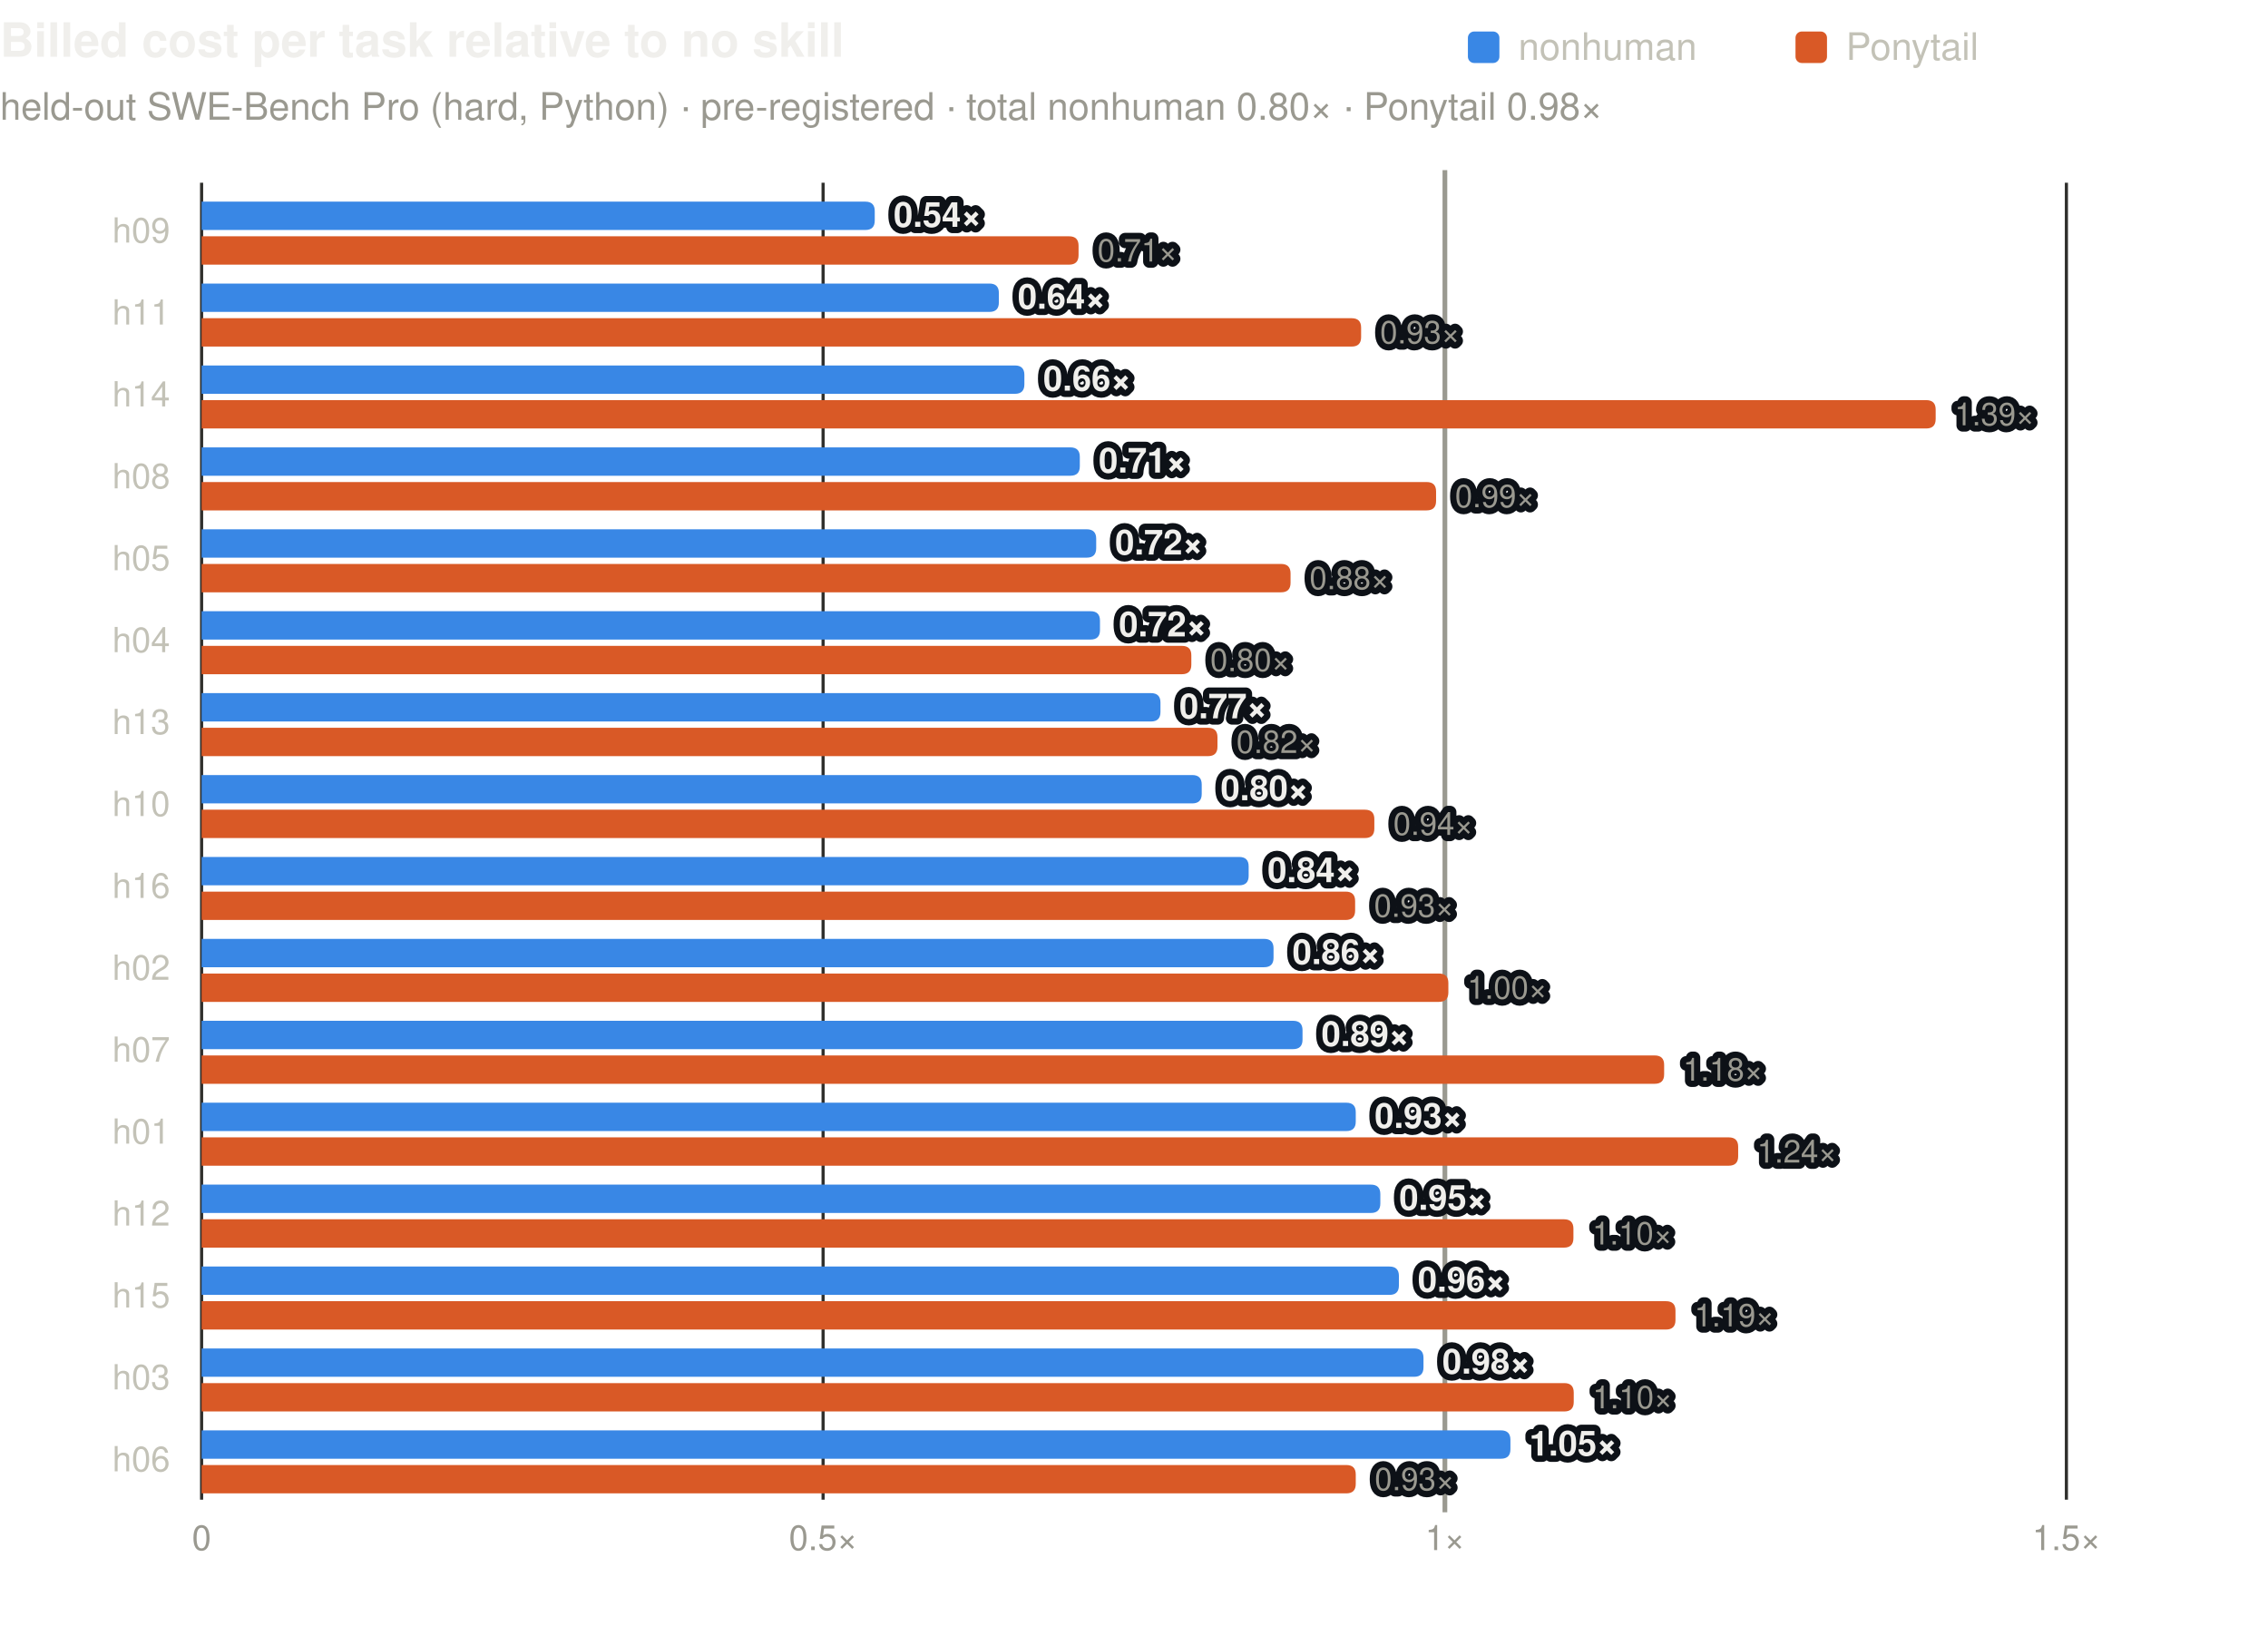
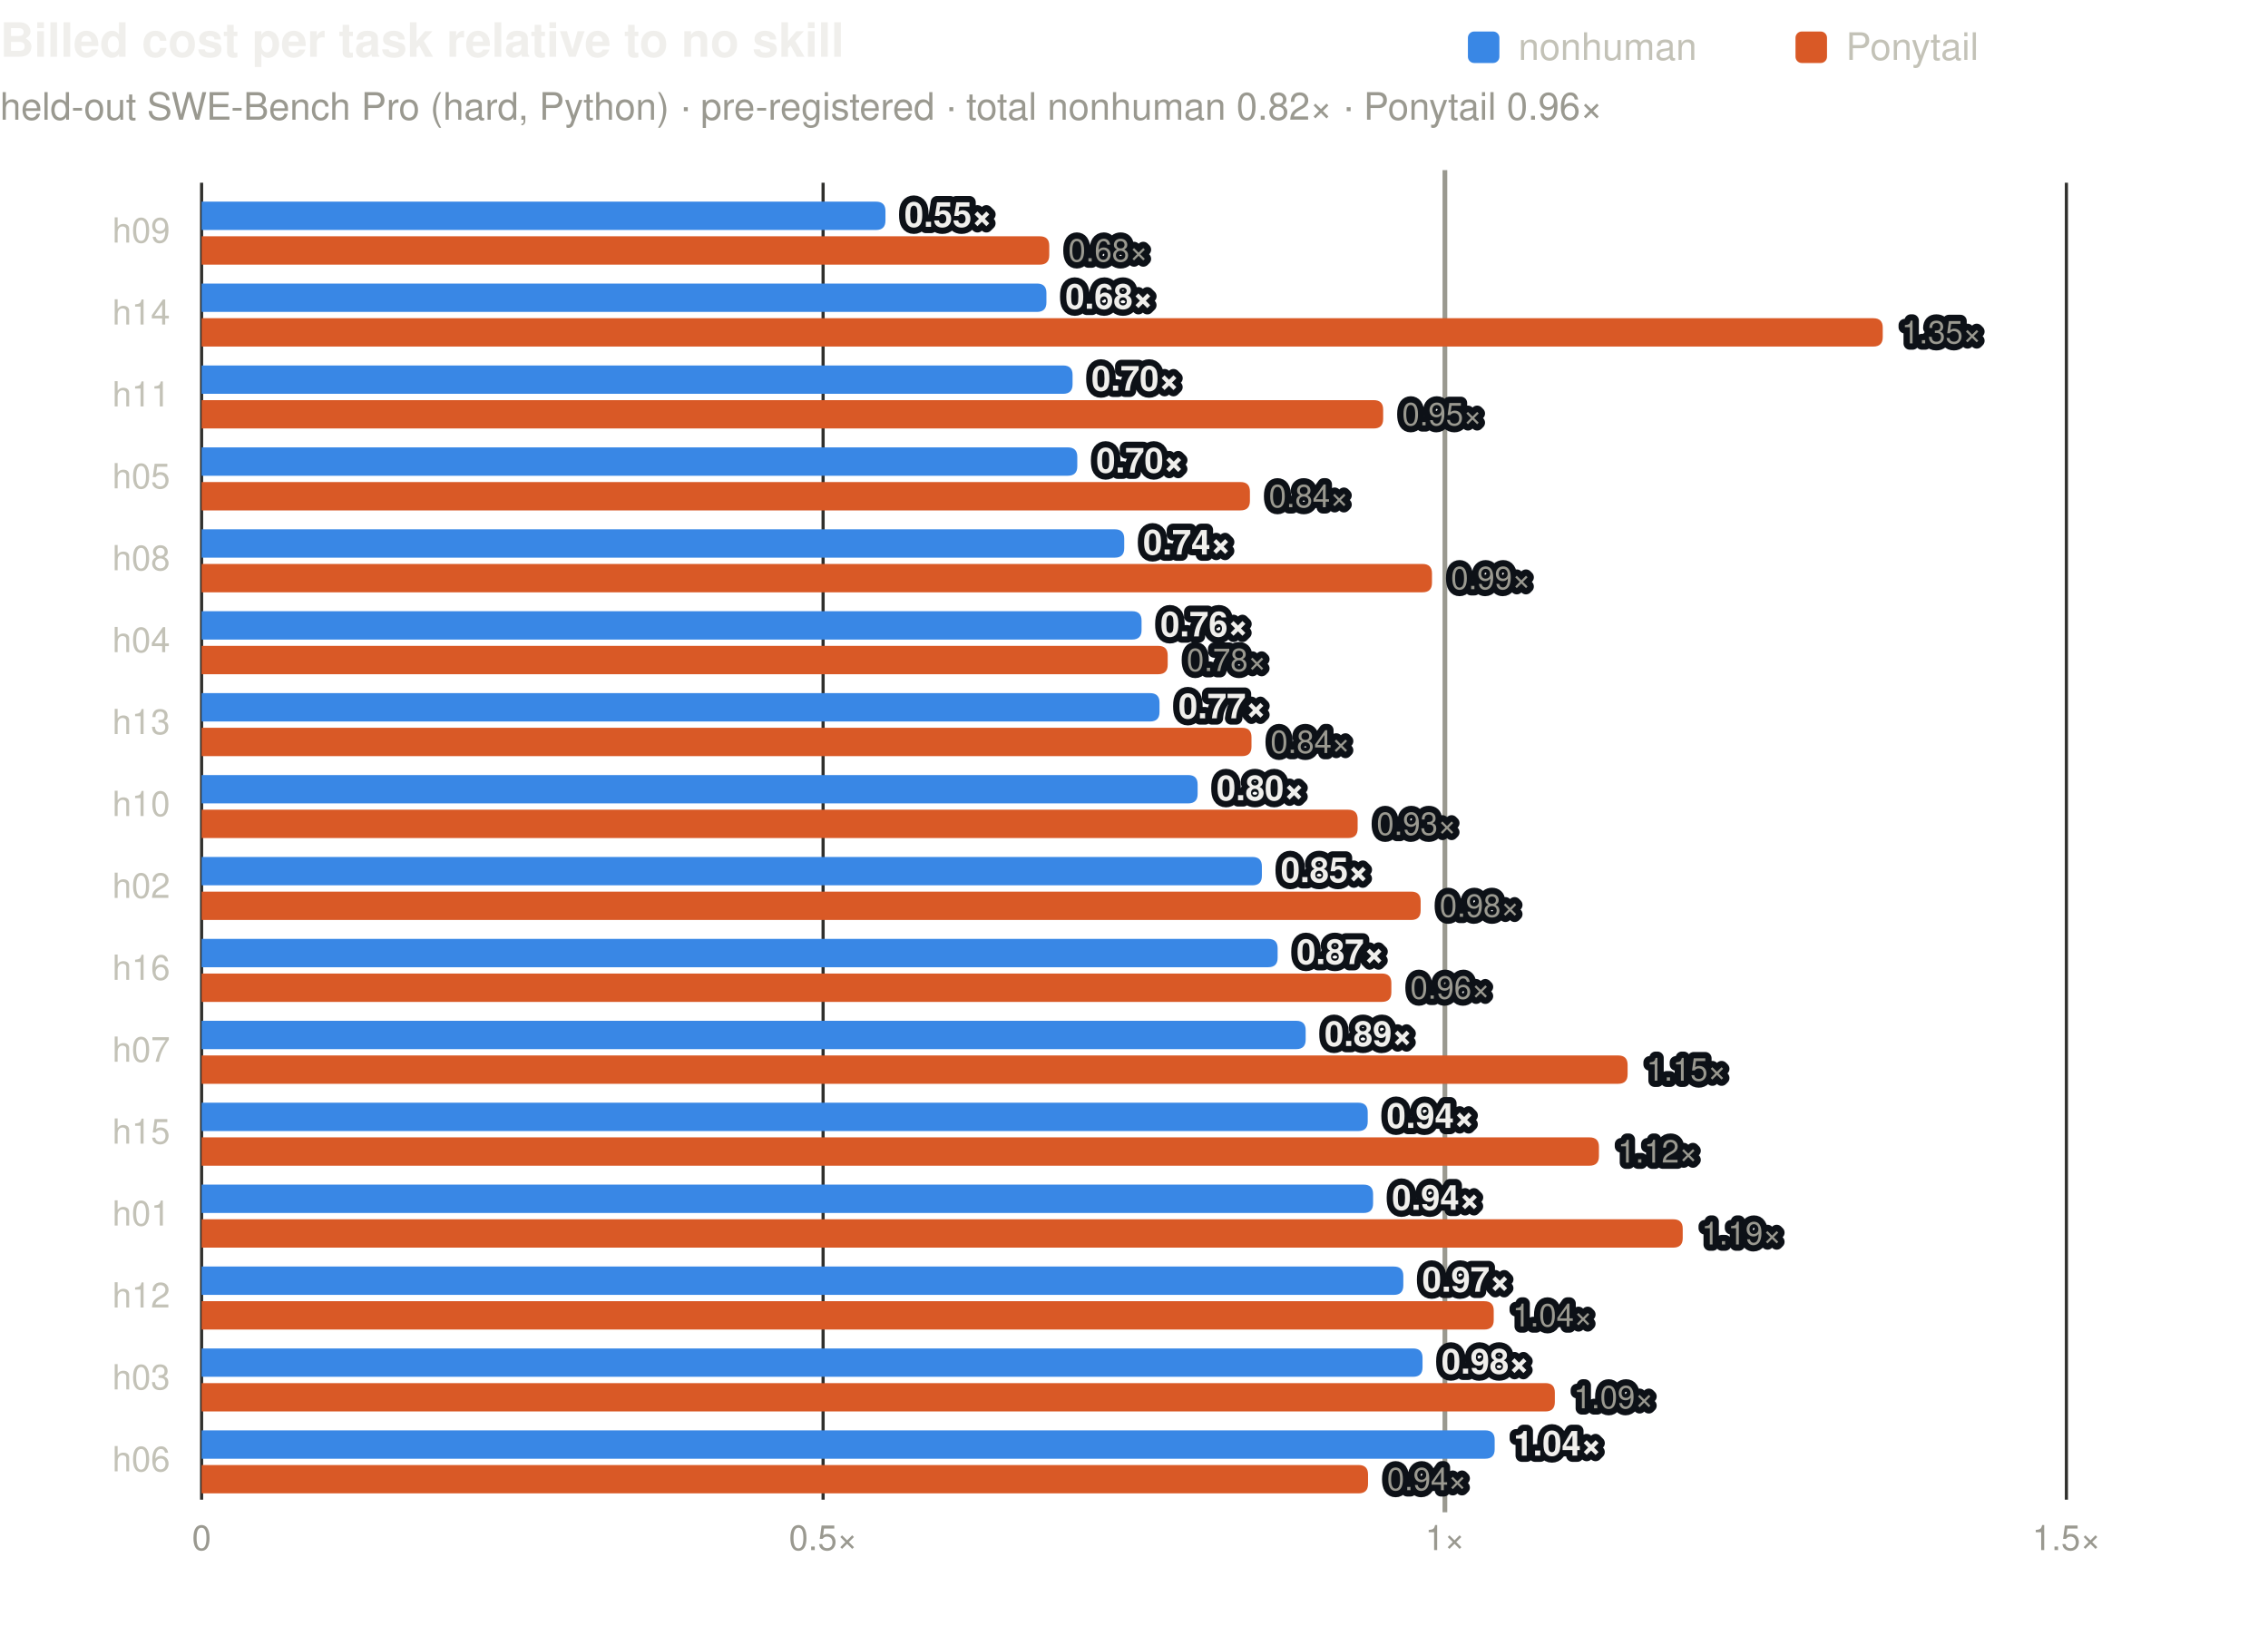
<svg xmlns="http://www.w3.org/2000/svg" width="720" height="516" viewBox="0 0 720 516" font-family="-apple-system,BlinkMacSystemFont,'Segoe UI',Helvetica,Arial,sans-serif" role="img" aria-label="Billed cost per held-out task relative to no skill">
  <text x="0.0" y="18.0" fill="#f0efec" font-size="15" font-weight="600" text-anchor="start">Billed cost per task relative to no skill</text>
-   <text x="0.0" y="38.0" fill="#9a9990" font-size="12" font-weight="400" text-anchor="start">held-out SWE-Bench Pro (hard, Python) · pre-registered · total nonhuman 0.80× · Ponytail 0.98×</text>
+   <text x="0.0" y="38.0" fill="#9a9990" font-size="12" font-weight="400" text-anchor="start">held-out SWE-Bench Pro (hard, Python) · pre-registered · total nonhuman 0.82× · Ponytail 0.96×</text>
  <rect x="466" y="10" width="10" height="10" rx="2" fill="#3987e5" />
  <text x="482.0" y="19.0" fill="#c3c2b7" font-size="12" font-weight="400" text-anchor="start">nonhuman</text>
  <rect x="570" y="10" width="10" height="10" rx="2" fill="#d95926" />
  <text x="586.0" y="19.0" fill="#c3c2b7" font-size="12" font-weight="400" text-anchor="start">Ponytail</text>
  <line x1="64.0" y1="58" x2="64.0" y2="476" stroke="#30302d" stroke-width="1" />
  <text x="64.0" y="492.0" fill="#9a9990" font-size="11" font-weight="400" text-anchor="middle">0</text>
  <line x1="261.3" y1="58" x2="261.3" y2="476" stroke="#30302d" stroke-width="1" />
  <text x="261.3" y="492.0" fill="#9a9990" font-size="11" font-weight="400" text-anchor="middle">0.5×</text>
  <line x1="458.7" y1="58" x2="458.7" y2="476" stroke="#30302d" stroke-width="1" />
  <text x="458.7" y="492.0" fill="#9a9990" font-size="11" font-weight="400" text-anchor="middle">1×</text>
  <line x1="656.0" y1="58" x2="656.0" y2="476" stroke="#30302d" stroke-width="1" />
  <text x="656.0" y="492.0" fill="#9a9990" font-size="11" font-weight="400" text-anchor="middle">1.5×</text>
  <line x1="458.7" y1="54" x2="458.7" y2="480" stroke="#9a9990" stroke-width="1.5" />
  <text x="54.0" y="77.0" fill="#c3c2b7" font-size="11" font-weight="400" text-anchor="end">h09</text>
-   <path d="M64.0,64.0 H274.7 Q277.7,64.0 277.7,67.0 V70.0 Q277.7,73.0 274.7,73.0 H64.0 Z" fill="#3987e5" />
-   <text x="283.7" y="72.0" fill="#f0efec" font-size="11" font-weight="600" text-anchor="start" stroke="#0d1117" stroke-width="4" paint-order="stroke" stroke-linejoin="round">0.54×</text>
-   <path d="M64.0,75.0 H339.4 Q342.4,75.0 342.4,78.0 V81.0 Q342.4,84.0 339.4,84.0 H64.0 Z" fill="#d95926" />
-   <text x="348.4" y="83.0" fill="#9a9990" font-size="10" font-weight="400" text-anchor="start" stroke="#0d1117" stroke-width="4" paint-order="stroke" stroke-linejoin="round">0.71×</text>
-   <text x="54.0" y="103.0" fill="#c3c2b7" font-size="11" font-weight="400" text-anchor="end">h11</text>
-   <path d="M64.0,90.0 H314.1 Q317.1,90.0 317.1,93.0 V96.0 Q317.1,99.0 314.1,99.0 H64.0 Z" fill="#3987e5" />
-   <text x="323.1" y="98.0" fill="#f0efec" font-size="11" font-weight="600" text-anchor="start" stroke="#0d1117" stroke-width="4" paint-order="stroke" stroke-linejoin="round">0.64×</text>
-   <path d="M64.0,101.0 H429.1 Q432.1,101.0 432.1,104.0 V107.0 Q432.1,110.0 429.1,110.0 H64.0 Z" fill="#d95926" />
-   <text x="438.1" y="109.0" fill="#9a9990" font-size="10" font-weight="400" text-anchor="start" stroke="#0d1117" stroke-width="4" paint-order="stroke" stroke-linejoin="round">0.93×</text>
-   <text x="54.0" y="129.0" fill="#c3c2b7" font-size="11" font-weight="400" text-anchor="end">h14</text>
-   <path d="M64.0,116.0 H322.2 Q325.2,116.0 325.2,119.0 V122.0 Q325.2,125.0 322.2,125.0 H64.0 Z" fill="#3987e5" />
-   <text x="331.2" y="124.0" fill="#f0efec" font-size="11" font-weight="600" text-anchor="start" stroke="#0d1117" stroke-width="4" paint-order="stroke" stroke-linejoin="round">0.66×</text>
-   <path d="M64.0,127.0 H611.5 Q614.5,127.0 614.5,130.0 V133.0 Q614.5,136.0 611.5,136.0 H64.0 Z" fill="#d95926" />
-   <text x="620.5" y="135.0" fill="#9a9990" font-size="10" font-weight="400" text-anchor="start" stroke="#0d1117" stroke-width="4" paint-order="stroke" stroke-linejoin="round">1.39×</text>
-   <text x="54.0" y="155.0" fill="#c3c2b7" font-size="11" font-weight="400" text-anchor="end">h08</text>
-   <path d="M64.0,142.0 H339.8 Q342.8,142.0 342.8,145.0 V148.0 Q342.8,151.0 339.8,151.0 H64.0 Z" fill="#3987e5" />
-   <text x="348.8" y="150.0" fill="#f0efec" font-size="11" font-weight="600" text-anchor="start" stroke="#0d1117" stroke-width="4" paint-order="stroke" stroke-linejoin="round">0.71×</text>
-   <path d="M64.0,153.0 H452.9 Q455.9,153.0 455.9,156.0 V159.0 Q455.9,162.0 452.9,162.0 H64.0 Z" fill="#d95926" />
-   <text x="461.9" y="161.0" fill="#9a9990" font-size="10" font-weight="400" text-anchor="start" stroke="#0d1117" stroke-width="4" paint-order="stroke" stroke-linejoin="round">0.99×</text>
-   <text x="54.0" y="181.0" fill="#c3c2b7" font-size="11" font-weight="400" text-anchor="end">h05</text>
-   <path d="M64.0,168.0 H345.0 Q348.0,168.0 348.0,171.0 V174.0 Q348.0,177.0 345.0,177.0 H64.0 Z" fill="#3987e5" />
-   <text x="354.0" y="176.0" fill="#f0efec" font-size="11" font-weight="600" text-anchor="start" stroke="#0d1117" stroke-width="4" paint-order="stroke" stroke-linejoin="round">0.72×</text>
-   <path d="M64.0,179.0 H406.7 Q409.7,179.0 409.7,182.0 V185.0 Q409.7,188.0 406.7,188.0 H64.0 Z" fill="#d95926" />
-   <text x="415.7" y="187.0" fill="#9a9990" font-size="10" font-weight="400" text-anchor="start" stroke="#0d1117" stroke-width="4" paint-order="stroke" stroke-linejoin="round">0.88×</text>
+   <path d="M64.0,64.0 H278.1 Q281.1,64.0 281.1,67.0 V70.0 Q281.1,73.0 278.1,73.0 H64.0 Z" fill="#3987e5" />
+   <text x="287.1" y="72.0" fill="#f0efec" font-size="11" font-weight="600" text-anchor="start" stroke="#0d1117" stroke-width="4" paint-order="stroke" stroke-linejoin="round">0.55×</text>
+   <path d="M64.0,75.0 H330.1 Q333.1,75.0 333.1,78.0 V81.0 Q333.1,84.0 330.1,84.0 H64.0 Z" fill="#d95926" />
+   <text x="339.1" y="83.0" fill="#9a9990" font-size="10" font-weight="400" text-anchor="start" stroke="#0d1117" stroke-width="4" paint-order="stroke" stroke-linejoin="round">0.68×</text>
+   <text x="54.0" y="103.0" fill="#c3c2b7" font-size="11" font-weight="400" text-anchor="end">h14</text>
+   <path d="M64.0,90.0 H329.2 Q332.2,90.0 332.2,93.0 V96.0 Q332.2,99.0 329.2,99.0 H64.0 Z" fill="#3987e5" />
+   <text x="338.2" y="98.0" fill="#f0efec" font-size="11" font-weight="600" text-anchor="start" stroke="#0d1117" stroke-width="4" paint-order="stroke" stroke-linejoin="round">0.68×</text>
+   <path d="M64.0,101.0 H594.7 Q597.7,101.0 597.7,104.0 V107.0 Q597.7,110.0 594.7,110.0 H64.0 Z" fill="#d95926" />
+   <text x="603.7" y="109.0" fill="#9a9990" font-size="10" font-weight="400" text-anchor="start" stroke="#0d1117" stroke-width="4" paint-order="stroke" stroke-linejoin="round">1.35×</text>
+   <text x="54.0" y="129.0" fill="#c3c2b7" font-size="11" font-weight="400" text-anchor="end">h11</text>
+   <path d="M64.0,116.0 H337.5 Q340.5,116.0 340.5,119.0 V122.0 Q340.5,125.0 337.5,125.0 H64.0 Z" fill="#3987e5" />
+   <text x="346.5" y="124.0" fill="#f0efec" font-size="11" font-weight="600" text-anchor="start" stroke="#0d1117" stroke-width="4" paint-order="stroke" stroke-linejoin="round">0.70×</text>
+   <path d="M64.0,127.0 H436.1 Q439.1,127.0 439.1,130.0 V133.0 Q439.1,136.0 436.1,136.0 H64.0 Z" fill="#d95926" />
+   <text x="445.1" y="135.0" fill="#9a9990" font-size="10" font-weight="400" text-anchor="start" stroke="#0d1117" stroke-width="4" paint-order="stroke" stroke-linejoin="round">0.95×</text>
+   <text x="54.0" y="155.0" fill="#c3c2b7" font-size="11" font-weight="400" text-anchor="end">h05</text>
+   <path d="M64.0,142.0 H339.0 Q342.0,142.0 342.0,145.0 V148.0 Q342.0,151.0 339.0,151.0 H64.0 Z" fill="#3987e5" />
+   <text x="348.0" y="150.0" fill="#f0efec" font-size="11" font-weight="600" text-anchor="start" stroke="#0d1117" stroke-width="4" paint-order="stroke" stroke-linejoin="round">0.70×</text>
+   <path d="M64.0,153.0 H393.8 Q396.8,153.0 396.8,156.0 V159.0 Q396.8,162.0 393.8,162.0 H64.0 Z" fill="#d95926" />
+   <text x="402.8" y="161.0" fill="#9a9990" font-size="10" font-weight="400" text-anchor="start" stroke="#0d1117" stroke-width="4" paint-order="stroke" stroke-linejoin="round">0.84×</text>
+   <text x="54.0" y="181.0" fill="#c3c2b7" font-size="11" font-weight="400" text-anchor="end">h08</text>
+   <path d="M64.0,168.0 H353.9 Q356.9,168.0 356.9,171.0 V174.0 Q356.9,177.0 353.9,177.0 H64.0 Z" fill="#3987e5" />
+   <text x="362.9" y="176.0" fill="#f0efec" font-size="11" font-weight="600" text-anchor="start" stroke="#0d1117" stroke-width="4" paint-order="stroke" stroke-linejoin="round">0.74×</text>
+   <path d="M64.0,179.0 H451.6 Q454.6,179.0 454.6,182.0 V185.0 Q454.6,188.0 451.6,188.0 H64.0 Z" fill="#d95926" />
+   <text x="460.6" y="187.0" fill="#9a9990" font-size="10" font-weight="400" text-anchor="start" stroke="#0d1117" stroke-width="4" paint-order="stroke" stroke-linejoin="round">0.99×</text>
  <text x="54.0" y="207.0" fill="#c3c2b7" font-size="11" font-weight="400" text-anchor="end">h04</text>
-   <path d="M64.0,194.0 H346.2 Q349.2,194.0 349.2,197.0 V200.0 Q349.2,203.0 346.2,203.0 H64.0 Z" fill="#3987e5" />
-   <text x="355.2" y="202.0" fill="#f0efec" font-size="11" font-weight="600" text-anchor="start" stroke="#0d1117" stroke-width="4" paint-order="stroke" stroke-linejoin="round">0.72×</text>
-   <path d="M64.0,205.0 H375.2 Q378.2,205.0 378.2,208.0 V211.0 Q378.2,214.0 375.2,214.0 H64.0 Z" fill="#d95926" />
-   <text x="384.2" y="213.0" fill="#9a9990" font-size="10" font-weight="400" text-anchor="start" stroke="#0d1117" stroke-width="4" paint-order="stroke" stroke-linejoin="round">0.80×</text>
+   <path d="M64.0,194.0 H359.4 Q362.4,194.0 362.4,197.0 V200.0 Q362.4,203.0 359.4,203.0 H64.0 Z" fill="#3987e5" />
+   <text x="368.4" y="202.0" fill="#f0efec" font-size="11" font-weight="600" text-anchor="start" stroke="#0d1117" stroke-width="4" paint-order="stroke" stroke-linejoin="round">0.76×</text>
+   <path d="M64.0,205.0 H367.7 Q370.7,205.0 370.7,208.0 V211.0 Q370.7,214.0 367.7,214.0 H64.0 Z" fill="#d95926" />
+   <text x="376.7" y="213.0" fill="#9a9990" font-size="10" font-weight="400" text-anchor="start" stroke="#0d1117" stroke-width="4" paint-order="stroke" stroke-linejoin="round">0.78×</text>
  <text x="54.0" y="233.0" fill="#c3c2b7" font-size="11" font-weight="400" text-anchor="end">h13</text>
-   <path d="M64.0,220.0 H365.4 Q368.4,220.0 368.4,223.0 V226.0 Q368.4,229.0 365.4,229.0 H64.0 Z" fill="#3987e5" />
-   <text x="374.4" y="228.0" fill="#f0efec" font-size="11" font-weight="600" text-anchor="start" stroke="#0d1117" stroke-width="4" paint-order="stroke" stroke-linejoin="round">0.77×</text>
-   <path d="M64.0,231.0 H383.5 Q386.5,231.0 386.5,234.0 V237.0 Q386.5,240.0 383.5,240.0 H64.0 Z" fill="#d95926" />
-   <text x="392.5" y="239.0" fill="#9a9990" font-size="10" font-weight="400" text-anchor="start" stroke="#0d1117" stroke-width="4" paint-order="stroke" stroke-linejoin="round">0.82×</text>
+   <path d="M64.0,220.0 H365.1 Q368.1,220.0 368.1,223.0 V226.0 Q368.1,229.0 365.1,229.0 H64.0 Z" fill="#3987e5" />
+   <text x="374.1" y="228.0" fill="#f0efec" font-size="11" font-weight="600" text-anchor="start" stroke="#0d1117" stroke-width="4" paint-order="stroke" stroke-linejoin="round">0.77×</text>
+   <path d="M64.0,231.0 H394.3 Q397.3,231.0 397.3,234.0 V237.0 Q397.3,240.0 394.3,240.0 H64.0 Z" fill="#d95926" />
+   <text x="403.3" y="239.0" fill="#9a9990" font-size="10" font-weight="400" text-anchor="start" stroke="#0d1117" stroke-width="4" paint-order="stroke" stroke-linejoin="round">0.84×</text>
  <text x="54.0" y="259.0" fill="#c3c2b7" font-size="11" font-weight="400" text-anchor="end">h10</text>
-   <path d="M64.0,246.0 H378.5 Q381.5,246.0 381.5,249.0 V252.0 Q381.5,255.0 378.5,255.0 H64.0 Z" fill="#3987e5" />
-   <text x="387.5" y="254.0" fill="#f0efec" font-size="11" font-weight="600" text-anchor="start" stroke="#0d1117" stroke-width="4" paint-order="stroke" stroke-linejoin="round">0.80×</text>
-   <path d="M64.0,257.0 H433.3 Q436.3,257.0 436.3,260.0 V263.0 Q436.3,266.0 433.3,266.0 H64.0 Z" fill="#d95926" />
-   <text x="442.3" y="265.0" fill="#9a9990" font-size="10" font-weight="400" text-anchor="start" stroke="#0d1117" stroke-width="4" paint-order="stroke" stroke-linejoin="round">0.94×</text>
-   <text x="54.0" y="285.0" fill="#c3c2b7" font-size="11" font-weight="400" text-anchor="end">h16</text>
-   <path d="M64.0,272.0 H393.4 Q396.4,272.0 396.4,275.0 V278.0 Q396.4,281.0 393.4,281.0 H64.0 Z" fill="#3987e5" />
-   <text x="402.4" y="280.0" fill="#f0efec" font-size="11" font-weight="600" text-anchor="start" stroke="#0d1117" stroke-width="4" paint-order="stroke" stroke-linejoin="round">0.84×</text>
-   <path d="M64.0,283.0 H427.2 Q430.2,283.0 430.2,286.0 V289.0 Q430.2,292.0 427.2,292.0 H64.0 Z" fill="#d95926" />
-   <text x="436.2" y="291.0" fill="#9a9990" font-size="10" font-weight="400" text-anchor="start" stroke="#0d1117" stroke-width="4" paint-order="stroke" stroke-linejoin="round">0.93×</text>
-   <text x="54.0" y="311.0" fill="#c3c2b7" font-size="11" font-weight="400" text-anchor="end">h02</text>
-   <path d="M64.0,298.0 H401.3 Q404.3,298.0 404.3,301.0 V304.0 Q404.3,307.0 401.3,307.0 H64.0 Z" fill="#3987e5" />
-   <text x="410.3" y="306.0" fill="#f0efec" font-size="11" font-weight="600" text-anchor="start" stroke="#0d1117" stroke-width="4" paint-order="stroke" stroke-linejoin="round">0.86×</text>
-   <path d="M64.0,309.0 H456.8 Q459.8,309.0 459.8,312.0 V315.0 Q459.8,318.0 456.8,318.0 H64.0 Z" fill="#d95926" />
-   <text x="465.8" y="317.0" fill="#9a9990" font-size="10" font-weight="400" text-anchor="start" stroke="#0d1117" stroke-width="4" paint-order="stroke" stroke-linejoin="round">1.00×</text>
+   <path d="M64.0,246.0 H377.2 Q380.2,246.0 380.2,249.0 V252.0 Q380.2,255.0 377.2,255.0 H64.0 Z" fill="#3987e5" />
+   <text x="386.2" y="254.0" fill="#f0efec" font-size="11" font-weight="600" text-anchor="start" stroke="#0d1117" stroke-width="4" paint-order="stroke" stroke-linejoin="round">0.80×</text>
+   <path d="M64.0,257.0 H428.0 Q431.0,257.0 431.0,260.0 V263.0 Q431.0,266.0 428.0,266.0 H64.0 Z" fill="#d95926" />
+   <text x="437.0" y="265.0" fill="#9a9990" font-size="10" font-weight="400" text-anchor="start" stroke="#0d1117" stroke-width="4" paint-order="stroke" stroke-linejoin="round">0.93×</text>
+   <text x="54.0" y="285.0" fill="#c3c2b7" font-size="11" font-weight="400" text-anchor="end">h02</text>
+   <path d="M64.0,272.0 H397.6 Q400.6,272.0 400.6,275.0 V278.0 Q400.6,281.0 397.6,281.0 H64.0 Z" fill="#3987e5" />
+   <text x="406.6" y="280.0" fill="#f0efec" font-size="11" font-weight="600" text-anchor="start" stroke="#0d1117" stroke-width="4" paint-order="stroke" stroke-linejoin="round">0.85×</text>
+   <path d="M64.0,283.0 H448.0 Q451.0,283.0 451.0,286.0 V289.0 Q451.0,292.0 448.0,292.0 H64.0 Z" fill="#d95926" />
+   <text x="457.0" y="291.0" fill="#9a9990" font-size="10" font-weight="400" text-anchor="start" stroke="#0d1117" stroke-width="4" paint-order="stroke" stroke-linejoin="round">0.98×</text>
+   <text x="54.0" y="311.0" fill="#c3c2b7" font-size="11" font-weight="400" text-anchor="end">h16</text>
+   <path d="M64.0,298.0 H402.6 Q405.6,298.0 405.6,301.0 V304.0 Q405.6,307.0 402.6,307.0 H64.0 Z" fill="#3987e5" />
+   <text x="411.6" y="306.0" fill="#f0efec" font-size="11" font-weight="600" text-anchor="start" stroke="#0d1117" stroke-width="4" paint-order="stroke" stroke-linejoin="round">0.87×</text>
+   <path d="M64.0,309.0 H438.7 Q441.7,309.0 441.7,312.0 V315.0 Q441.7,318.0 438.7,318.0 H64.0 Z" fill="#d95926" />
+   <text x="447.7" y="317.0" fill="#9a9990" font-size="10" font-weight="400" text-anchor="start" stroke="#0d1117" stroke-width="4" paint-order="stroke" stroke-linejoin="round">0.96×</text>
  <text x="54.0" y="337.0" fill="#c3c2b7" font-size="11" font-weight="400" text-anchor="end">h07</text>
-   <path d="M64.0,324.0 H410.5 Q413.5,324.0 413.5,327.0 V330.0 Q413.5,333.0 410.5,333.0 H64.0 Z" fill="#3987e5" />
-   <text x="419.5" y="332.0" fill="#f0efec" font-size="11" font-weight="600" text-anchor="start" stroke="#0d1117" stroke-width="4" paint-order="stroke" stroke-linejoin="round">0.89×</text>
-   <path d="M64.0,335.0 H525.3 Q528.3,335.0 528.3,338.0 V341.0 Q528.3,344.0 525.3,344.0 H64.0 Z" fill="#d95926" />
-   <text x="534.3" y="343.0" fill="#9a9990" font-size="10" font-weight="400" text-anchor="start" stroke="#0d1117" stroke-width="4" paint-order="stroke" stroke-linejoin="round">1.18×</text>
-   <text x="54.0" y="363.0" fill="#c3c2b7" font-size="11" font-weight="400" text-anchor="end">h01</text>
-   <path d="M64.0,350.0 H427.4 Q430.4,350.0 430.4,353.0 V356.0 Q430.4,359.0 427.4,359.0 H64.0 Z" fill="#3987e5" />
-   <text x="436.4" y="358.0" fill="#f0efec" font-size="11" font-weight="600" text-anchor="start" stroke="#0d1117" stroke-width="4" paint-order="stroke" stroke-linejoin="round">0.93×</text>
-   <path d="M64.0,361.0 H548.8 Q551.8,361.0 551.8,364.0 V367.0 Q551.8,370.0 548.8,370.0 H64.0 Z" fill="#d95926" />
-   <text x="557.8" y="369.0" fill="#9a9990" font-size="10" font-weight="400" text-anchor="start" stroke="#0d1117" stroke-width="4" paint-order="stroke" stroke-linejoin="round">1.24×</text>
-   <text x="54.0" y="389.0" fill="#c3c2b7" font-size="11" font-weight="400" text-anchor="end">h12</text>
-   <path d="M64.0,376.0 H435.2 Q438.2,376.0 438.2,379.0 V382.0 Q438.2,385.0 435.2,385.0 H64.0 Z" fill="#3987e5" />
-   <text x="444.2" y="384.0" fill="#f0efec" font-size="11" font-weight="600" text-anchor="start" stroke="#0d1117" stroke-width="4" paint-order="stroke" stroke-linejoin="round">0.95×</text>
-   <path d="M64.0,387.0 H496.5 Q499.5,387.0 499.5,390.0 V393.0 Q499.5,396.0 496.5,396.0 H64.0 Z" fill="#d95926" />
-   <text x="505.5" y="395.0" fill="#9a9990" font-size="10" font-weight="400" text-anchor="start" stroke="#0d1117" stroke-width="4" paint-order="stroke" stroke-linejoin="round">1.10×</text>
-   <text x="54.0" y="415.0" fill="#c3c2b7" font-size="11" font-weight="400" text-anchor="end">h15</text>
-   <path d="M64.0,402.0 H441.1 Q444.1,402.0 444.1,405.0 V408.0 Q444.1,411.0 441.1,411.0 H64.0 Z" fill="#3987e5" />
-   <text x="450.1" y="410.0" fill="#f0efec" font-size="11" font-weight="600" text-anchor="start" stroke="#0d1117" stroke-width="4" paint-order="stroke" stroke-linejoin="round">0.96×</text>
-   <path d="M64.0,413.0 H528.9 Q531.9,413.0 531.9,416.0 V419.0 Q531.9,422.0 528.9,422.0 H64.0 Z" fill="#d95926" />
-   <text x="537.9" y="421.0" fill="#9a9990" font-size="10" font-weight="400" text-anchor="start" stroke="#0d1117" stroke-width="4" paint-order="stroke" stroke-linejoin="round">1.19×</text>
+   <path d="M64.0,324.0 H411.5 Q414.5,324.0 414.5,327.0 V330.0 Q414.5,333.0 411.5,333.0 H64.0 Z" fill="#3987e5" />
+   <text x="420.5" y="332.0" fill="#f0efec" font-size="11" font-weight="600" text-anchor="start" stroke="#0d1117" stroke-width="4" paint-order="stroke" stroke-linejoin="round">0.89×</text>
+   <path d="M64.0,335.0 H513.7 Q516.7,335.0 516.7,338.0 V341.0 Q516.7,344.0 513.7,344.0 H64.0 Z" fill="#d95926" />
+   <text x="522.7" y="343.0" fill="#9a9990" font-size="10" font-weight="400" text-anchor="start" stroke="#0d1117" stroke-width="4" paint-order="stroke" stroke-linejoin="round">1.15×</text>
+   <text x="54.0" y="363.0" fill="#c3c2b7" font-size="11" font-weight="400" text-anchor="end">h15</text>
+   <path d="M64.0,350.0 H431.2 Q434.2,350.0 434.2,353.0 V356.0 Q434.2,359.0 431.2,359.0 H64.0 Z" fill="#3987e5" />
+   <text x="440.2" y="358.0" fill="#f0efec" font-size="11" font-weight="600" text-anchor="start" stroke="#0d1117" stroke-width="4" paint-order="stroke" stroke-linejoin="round">0.94×</text>
+   <path d="M64.0,361.0 H504.6 Q507.6,361.0 507.6,364.0 V367.0 Q507.6,370.0 504.6,370.0 H64.0 Z" fill="#d95926" />
+   <text x="513.6" y="369.0" fill="#9a9990" font-size="10" font-weight="400" text-anchor="start" stroke="#0d1117" stroke-width="4" paint-order="stroke" stroke-linejoin="round">1.12×</text>
+   <text x="54.0" y="389.0" fill="#c3c2b7" font-size="11" font-weight="400" text-anchor="end">h01</text>
+   <path d="M64.0,376.0 H432.9 Q435.9,376.0 435.9,379.0 V382.0 Q435.9,385.0 432.9,385.0 H64.0 Z" fill="#3987e5" />
+   <text x="441.9" y="384.0" fill="#f0efec" font-size="11" font-weight="600" text-anchor="start" stroke="#0d1117" stroke-width="4" paint-order="stroke" stroke-linejoin="round">0.94×</text>
+   <path d="M64.0,387.0 H531.2 Q534.2,387.0 534.2,390.0 V393.0 Q534.2,396.0 531.2,396.0 H64.0 Z" fill="#d95926" />
+   <text x="540.2" y="395.0" fill="#9a9990" font-size="10" font-weight="400" text-anchor="start" stroke="#0d1117" stroke-width="4" paint-order="stroke" stroke-linejoin="round">1.19×</text>
+   <text x="54.0" y="415.0" fill="#c3c2b7" font-size="11" font-weight="400" text-anchor="end">h12</text>
+   <path d="M64.0,402.0 H442.5 Q445.5,402.0 445.5,405.0 V408.0 Q445.5,411.0 442.5,411.0 H64.0 Z" fill="#3987e5" />
+   <text x="451.5" y="410.0" fill="#f0efec" font-size="11" font-weight="600" text-anchor="start" stroke="#0d1117" stroke-width="4" paint-order="stroke" stroke-linejoin="round">0.97×</text>
+   <path d="M64.0,413.0 H471.2 Q474.2,413.0 474.2,416.0 V419.0 Q474.2,422.0 471.2,422.0 H64.0 Z" fill="#d95926" />
+   <text x="480.2" y="421.0" fill="#9a9990" font-size="10" font-weight="400" text-anchor="start" stroke="#0d1117" stroke-width="4" paint-order="stroke" stroke-linejoin="round">1.04×</text>
  <text x="54.0" y="441.0" fill="#c3c2b7" font-size="11" font-weight="400" text-anchor="end">h03</text>
-   <path d="M64.0,428.0 H448.9 Q451.9,428.0 451.9,431.0 V434.0 Q451.9,437.0 448.9,437.0 H64.0 Z" fill="#3987e5" />
-   <text x="457.9" y="436.0" fill="#f0efec" font-size="11" font-weight="600" text-anchor="start" stroke="#0d1117" stroke-width="4" paint-order="stroke" stroke-linejoin="round">0.98×</text>
-   <path d="M64.0,439.0 H496.6 Q499.6,439.0 499.6,442.0 V445.0 Q499.6,448.0 496.6,448.0 H64.0 Z" fill="#d95926" />
-   <text x="505.6" y="447.0" fill="#9a9990" font-size="10" font-weight="400" text-anchor="start" stroke="#0d1117" stroke-width="4" paint-order="stroke" stroke-linejoin="round">1.10×</text>
+   <path d="M64.0,428.0 H448.6 Q451.6,428.0 451.6,431.0 V434.0 Q451.6,437.0 448.6,437.0 H64.0 Z" fill="#3987e5" />
+   <text x="457.6" y="436.0" fill="#f0efec" font-size="11" font-weight="600" text-anchor="start" stroke="#0d1117" stroke-width="4" paint-order="stroke" stroke-linejoin="round">0.98×</text>
+   <path d="M64.0,439.0 H490.6 Q493.6,439.0 493.6,442.0 V445.0 Q493.6,448.0 490.6,448.0 H64.0 Z" fill="#d95926" />
+   <text x="499.6" y="447.0" fill="#9a9990" font-size="10" font-weight="400" text-anchor="start" stroke="#0d1117" stroke-width="4" paint-order="stroke" stroke-linejoin="round">1.09×</text>
  <text x="54.0" y="467.0" fill="#c3c2b7" font-size="11" font-weight="400" text-anchor="end">h06</text>
-   <path d="M64.0,454.0 H476.5 Q479.5,454.0 479.5,457.0 V460.0 Q479.5,463.0 476.5,463.0 H64.0 Z" fill="#3987e5" />
-   <text x="485.5" y="462.0" fill="#f0efec" font-size="11" font-weight="600" text-anchor="start" stroke="#0d1117" stroke-width="4" paint-order="stroke" stroke-linejoin="round">1.05×</text>
-   <path d="M64.0,465.0 H427.4 Q430.4,465.0 430.4,468.0 V471.0 Q430.4,474.0 427.4,474.0 H64.0 Z" fill="#d95926" />
-   <text x="436.4" y="473.0" fill="#9a9990" font-size="10" font-weight="400" text-anchor="start" stroke="#0d1117" stroke-width="4" paint-order="stroke" stroke-linejoin="round">0.93×</text>
+   <path d="M64.0,454.0 H471.5 Q474.5,454.0 474.5,457.0 V460.0 Q474.5,463.0 471.5,463.0 H64.0 Z" fill="#3987e5" />
+   <text x="480.5" y="462.0" fill="#f0efec" font-size="11" font-weight="600" text-anchor="start" stroke="#0d1117" stroke-width="4" paint-order="stroke" stroke-linejoin="round">1.04×</text>
+   <path d="M64.0,465.0 H431.3 Q434.3,465.0 434.3,468.0 V471.0 Q434.3,474.0 431.3,474.0 H64.0 Z" fill="#d95926" />
+   <text x="440.3" y="473.0" fill="#9a9990" font-size="10" font-weight="400" text-anchor="start" stroke="#0d1117" stroke-width="4" paint-order="stroke" stroke-linejoin="round">0.94×</text>
</svg>
